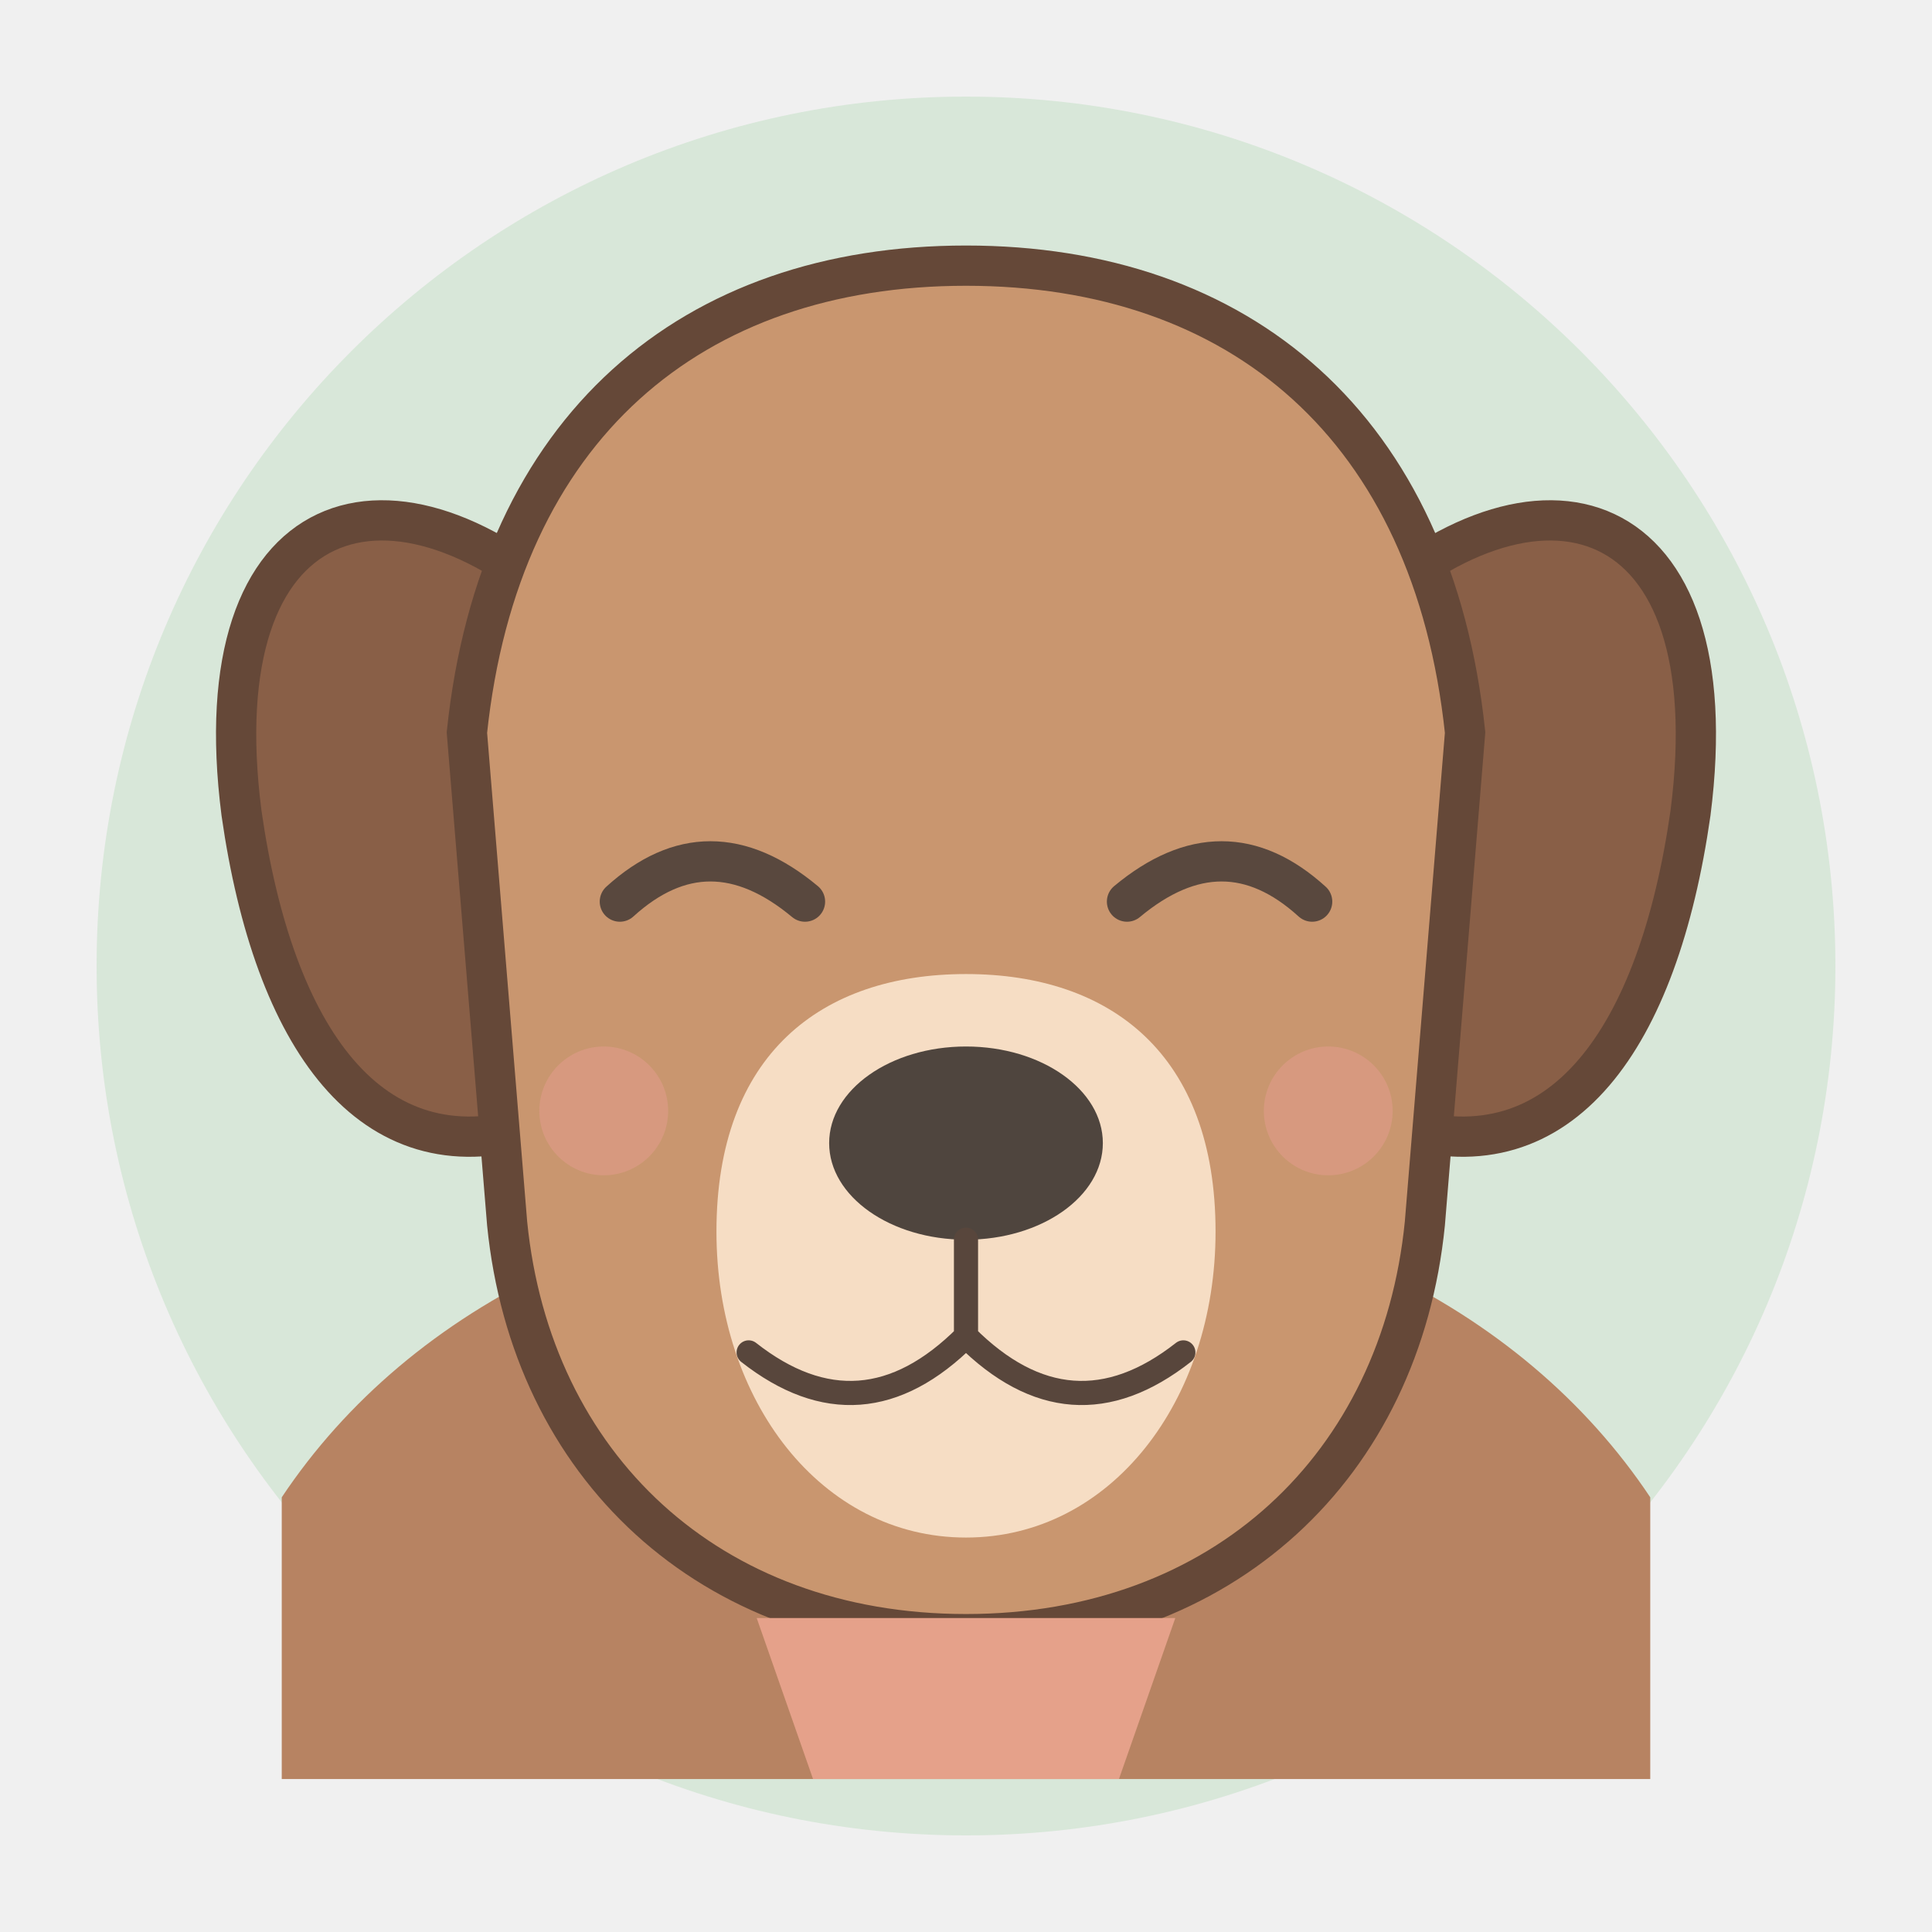
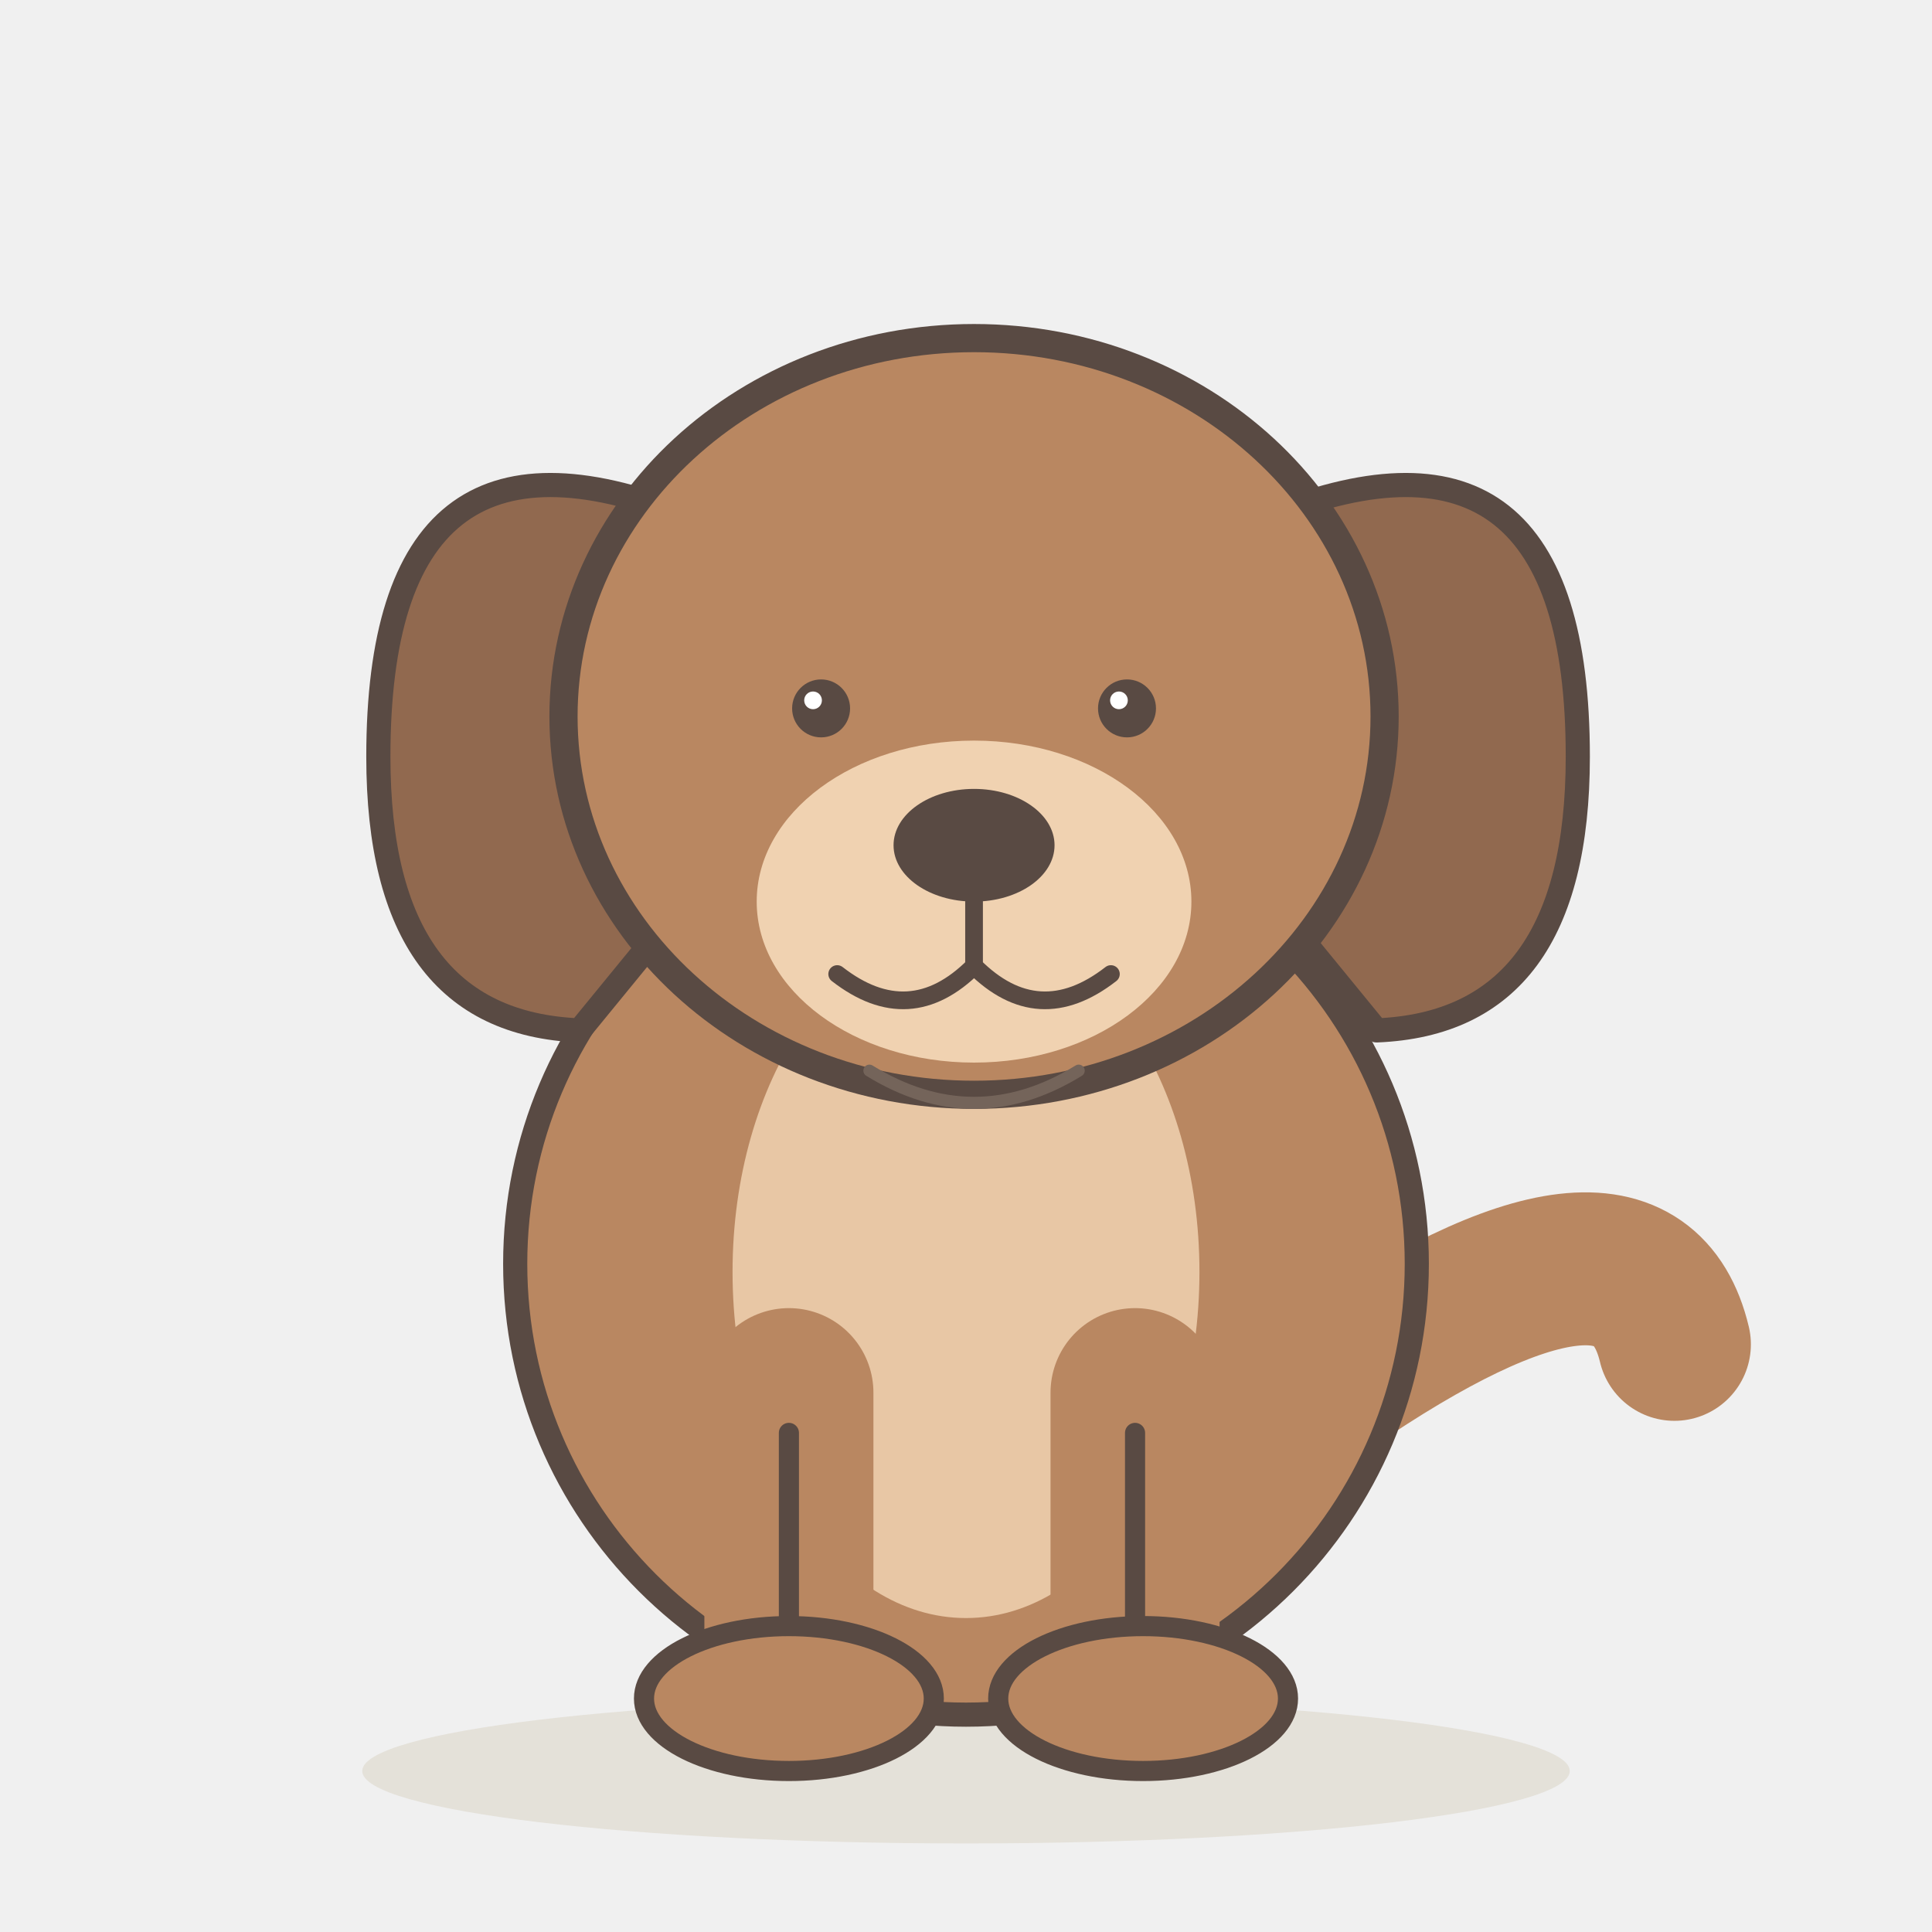
- <svg xmlns="http://www.w3.org/2000/svg" viewBox="0 0 240 240" role="img" aria-label="小狗画像">
-   <circle cx="120" cy="120" r="108" fill="#d8e7d9" />
-   <path d="M35 186c16-24 46-39 85-39s69 15 85 39v35H35z" fill="#b78362" />
-   <path d="M72 77C49 55 25 62 30 101c4 28 16 45 36 39M168 77c23-22 47-15 42 24-4 28-16 45-36 39" fill="#895f47" stroke="#654838" stroke-width="5" />
-   <path d="M58 91c4-38 28-58 62-58s58 20 62 58l-5 61c-3 30-25 51-57 51s-54-21-57-51z" fill="#c9966f" stroke="#654838" stroke-width="5" />
-   <path d="M89 153c0-22 13-32 31-32s31 10 31 32c0 21-13 38-31 38s-31-17-31-38z" fill="#f6ddc4" />
-   <ellipse cx="120" cy="142" rx="17" ry="12" fill="#4f453e" />
-   <path d="M120 154v12m0 0q-13 13-27 2m27-2q13 13 27 2" stroke="#58463c" stroke-width="3" fill="none" stroke-linecap="round" />
-   <path d="M77 112q11-10 23 0m40 0q12-10 23 0" stroke="#59483e" stroke-width="5" stroke-linecap="round" fill="none" />
-   <circle cx="75" cy="138" r="8" fill="#df9b87" opacity=".65" />
-   <circle cx="165" cy="138" r="8" fill="#df9b87" opacity=".65" />
-   <path d="M94 201h52l-7 20h-38z" fill="#e5a18a" />
+ <svg xmlns="http://www.w3.org/2000/svg" viewBox="0 0 240 240" role="img" aria-label="小狗">
+   <g stroke-linecap="round" stroke-linejoin="round">
+     <ellipse cx="120" cy="220" rx="75" ry="9" fill="#d9d3c4" opacity=".52" />
+     <path d="M165 172q38-26 43-5" fill="none" stroke="#b98761" stroke-width="19" />
+     <ellipse cx="120" cy="157" rx="56" ry="56" fill="#b98761" stroke="#594a43" stroke-width="3" />
+     <ellipse cx="120" cy="158" rx="29" ry="43" fill="#f0d2b1" opacity=".85" />
+     <path d="M98 173v31m43-31v31" stroke="#b98761" stroke-width="21" />
+     <path d="M98 178v29m43-29v29" stroke="#594a43" stroke-width="2.5" />
+     <ellipse cx="98" cy="211" rx="18" ry="9" fill="#b98761" stroke="#594a43" stroke-width="2.5" />
+     <ellipse cx="142" cy="211" rx="18" ry="9" fill="#b98761" stroke="#594a43" stroke-width="2.5" />
+     <path d="M85 64Q47 49 47 94q0 33 25 34l18-22m68-42q38-15 38 30 0 33-25 34l-18-22" fill="#91694f" stroke="#594a43" stroke-width="3" />
+     <ellipse cx="121" cy="89" rx="51" ry="47" fill="#b98761" stroke="#594a43" stroke-width="3.5" />
+     <circle cx="102" cy="88" r="3.6" fill="#594a43" />
+     <circle cx="140" cy="88" r="3.6" fill="#594a43" />
+     <circle cx="101" cy="87" r="1.1" fill="#fff" />
+     <circle cx="139" cy="87" r="1.1" fill="#fff" />
+     <ellipse cx="121" cy="112" rx="27" ry="20" fill="#f0d2b1" />
+     <ellipse cx="121" cy="105" rx="10" ry="7" fill="#594a43" />
+     <path d="M121 112v8m0 0q-8 8-17 1m17-1q8 8 17 1" fill="none" stroke="#594a43" stroke-width="2.2" />
+     <path d="M108 133q13 8 26 0" fill="none" stroke="#74645a" stroke-width="1.5" />
+   </g>
</svg>
